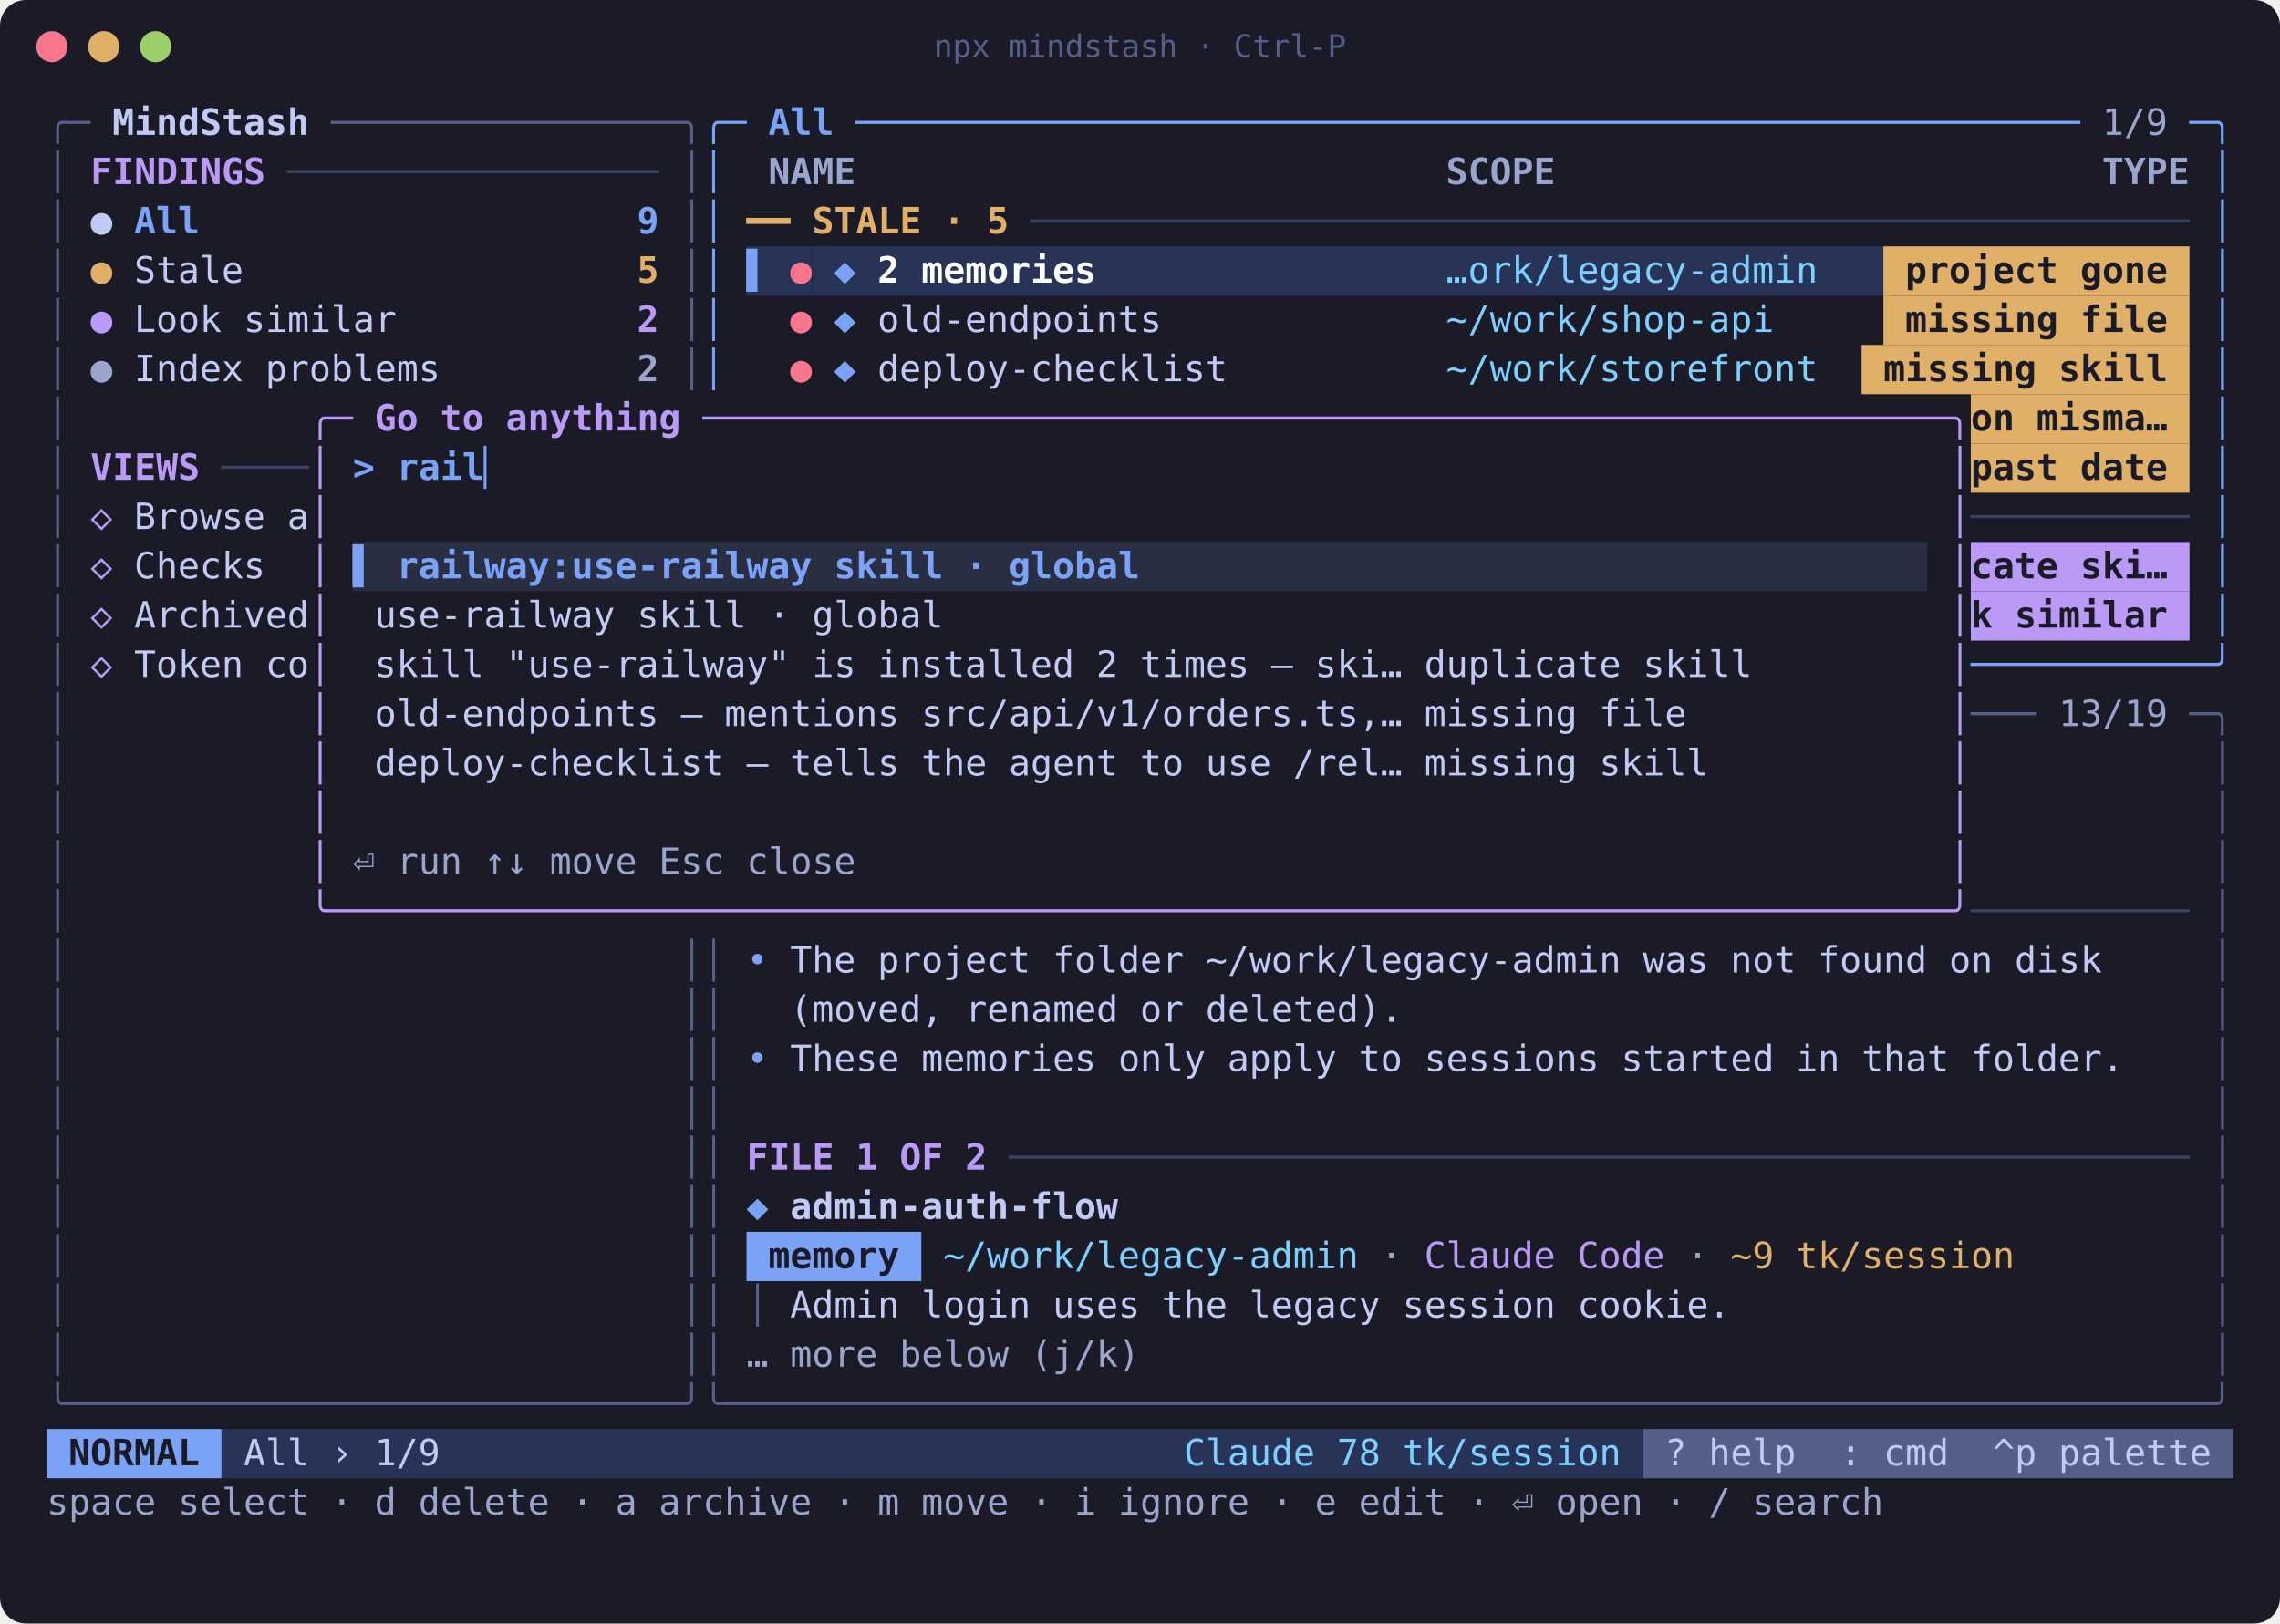
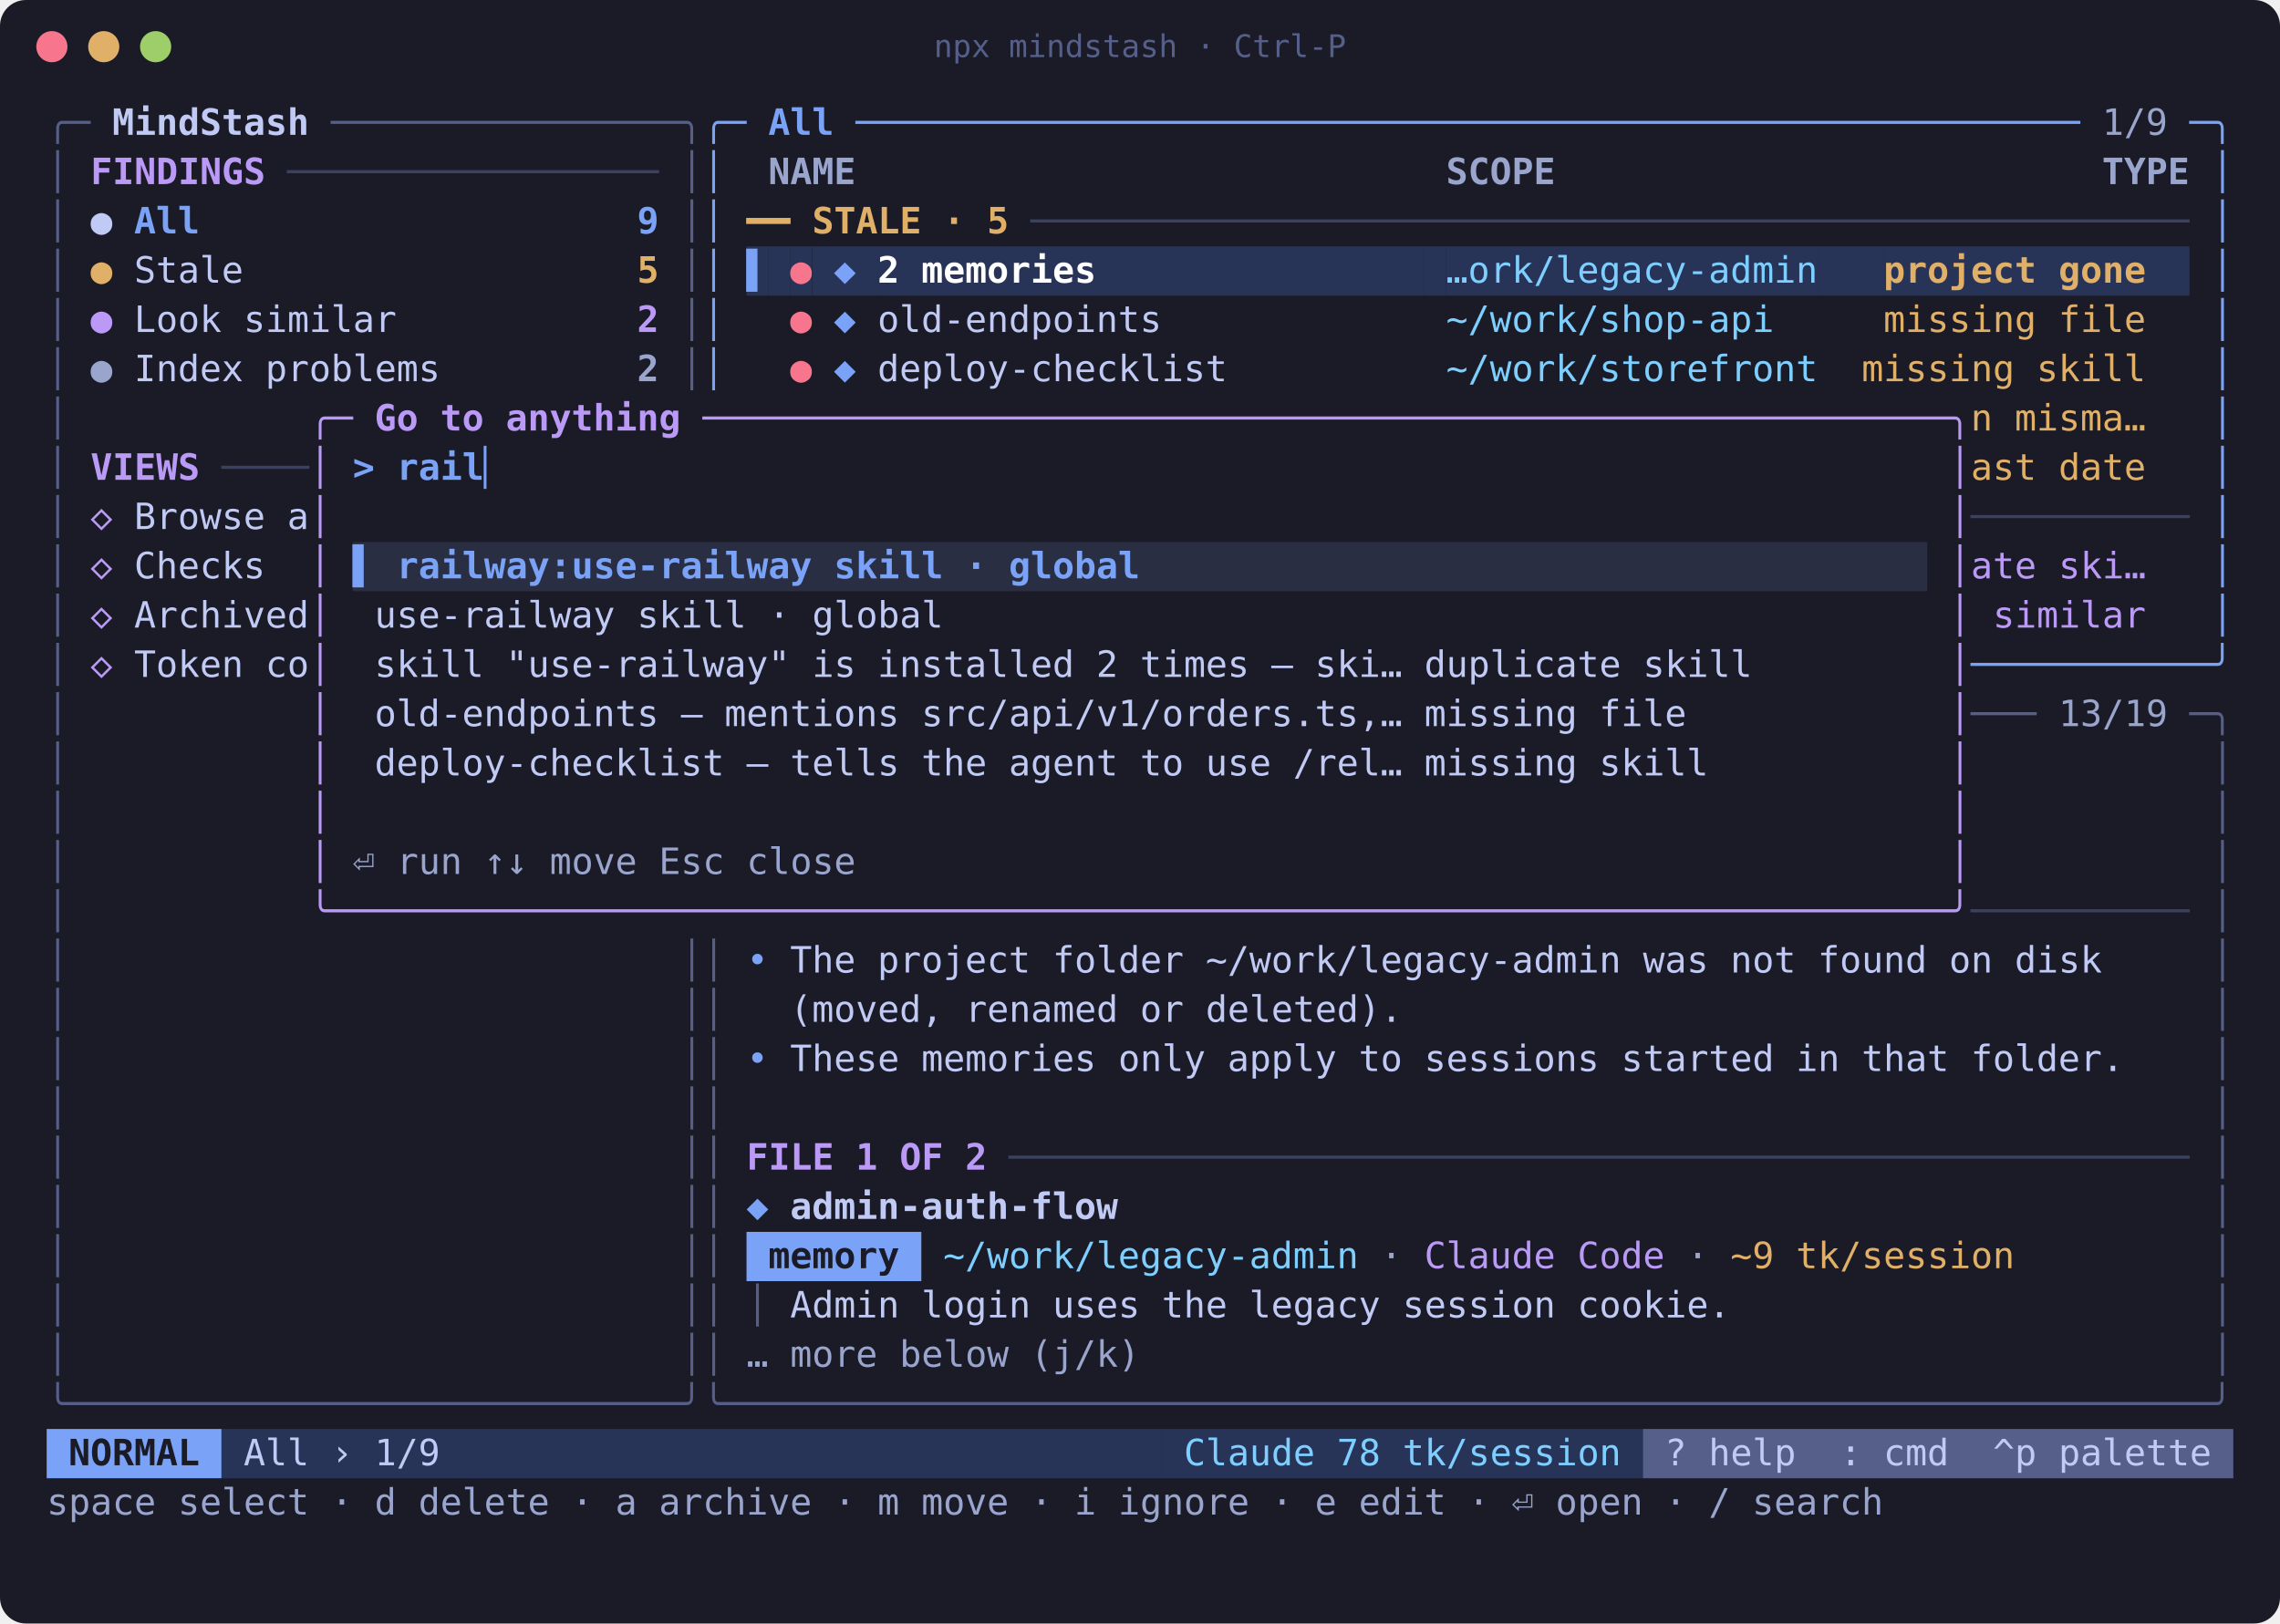
<svg xmlns="http://www.w3.org/2000/svg" width="879" height="626" viewBox="0 0 879 626" role="img" aria-label="npx mindstash · Ctrl-P">
  <rect width="879" height="626" rx="10" fill="#1a1b26" />
  <circle cx="20" cy="18" r="6" fill="#f7768e" />
  <circle cx="40" cy="18" r="6" fill="#e0af68" />
  <circle cx="60" cy="18" r="6" fill="#9ece6a" />
  <text x="439.5" y="22" fill="#565f89" font-size="12" text-anchor="middle" font-family="ui-monospace, SFMono-Regular, Menlo, monospace">npx mindstash · Ctrl-P</text>
  <g font-family="ui-monospace, SFMono-Regular, Menlo, Consolas, monospace" font-size="14" xml:space="preserve">
    <text x="18.0" y="52" fill="#565f89">╭─</text>
    <text x="43.3" y="52" fill="#c0caf5" font-weight="700">MindStash</text>
    <text x="127.6" y="52" fill="#565f89">────────────────╮</text>
    <text x="270.9" y="52" fill="#7aa2f7">╭─</text>
    <text x="296.2" y="52" fill="#7aa2f7" font-weight="700">All</text>
    <text x="329.9" y="52" fill="#7aa2f7">────────────────────────────────────────────────────────</text>
    <text x="810.4" y="52" fill="#9aa5ce">1/9</text>
    <text x="844.1" y="52" fill="#7aa2f7">─╮</text>
    <text x="18.0" y="71" fill="#565f89">│</text>
    <text x="34.9" y="71" fill="#bb9af7" font-weight="700">FINDINGS</text>
    <text x="110.7" y="71" fill="#3b4261">─────────────────</text>
    <text x="262.5" y="71" fill="#565f89">│</text>
    <text x="270.9" y="71" fill="#7aa2f7">│</text>
    <text x="296.2" y="71" fill="#9aa5ce" font-weight="700">NAME</text>
    <text x="557.5" y="71" fill="#9aa5ce" font-weight="700">SCOPE</text>
    <text x="810.4" y="71" fill="#9aa5ce" font-weight="700">TYPE</text>
    <text x="852.6" y="71" fill="#7aa2f7">│</text>
    <text x="18.0" y="90" fill="#565f89">│</text>
    <text x="34.9" y="90" fill="#c0caf5" font-weight="700">●</text>
    <text x="51.7" y="90" fill="#7aa2f7" font-weight="700">All</text>
    <text x="245.6" y="90" fill="#7aa2f7" font-weight="700">9</text>
    <text x="262.5" y="90" fill="#565f89">│</text>
    <text x="270.9" y="90" fill="#7aa2f7">│</text>
    <text x="287.8" y="90" fill="#e0af68">━━</text>
    <text x="313.1" y="90" fill="#e0af68" font-weight="700">STALE</text>
    <text x="363.6" y="90" fill="#e0af68" font-weight="700">·</text>
    <text x="380.5" y="90" fill="#e0af68" font-weight="700">5</text>
    <text x="397.3" y="90" fill="#3b4261">─────────────────────────────────────────────────────</text>
    <text x="852.6" y="90" fill="#7aa2f7">│</text>
    <text x="18.0" y="109" fill="#565f89">│</text>
    <text x="34.9" y="109" fill="#e0af68">●</text>
    <text x="51.7" y="109" fill="#c0caf5">Stale</text>
    <text x="245.6" y="109" fill="#e0af68" font-weight="700">5</text>
    <text x="262.5" y="109" fill="#565f89">│</text>
    <text x="270.9" y="109" fill="#7aa2f7">│</text>
    <rect x="287.8" y="95" width="8.4" height="19" fill="#283457" />
    <text x="287.8" y="109" fill="#7aa2f7">▌</text>
    <rect x="296.2" y="95" width="8.4" height="19" fill="#283457" />
    <rect x="304.6" y="95" width="8.4" height="19" fill="#283457" />
    <text x="304.6" y="109" fill="#f7768e">●</text>
    <rect x="313.1" y="95" width="25.3" height="19" fill="#283457" />
    <text x="321.5" y="109" fill="#7aa2f7">◆</text>
    <rect x="338.3" y="95" width="210.8" height="19" fill="#283457" />
    <text x="338.3" y="109" fill="#ffffff" font-weight="700">2</text>
    <text x="355.2" y="109" fill="#ffffff" font-weight="700">memories</text>
    <rect x="549.1" y="95" width="8.4" height="19" fill="#283457" />
    <rect x="557.5" y="95" width="143.3" height="19" fill="#283457" />
    <text x="557.5" y="109" fill="#7dcfff">…ork/legacy-admin</text>
    <rect x="700.8" y="95" width="25.3" height="19" fill="#283457" />
-     <rect x="726.1" y="95" width="118.0" height="19" fill="#e0af68" />
-     <text x="734.5" y="109" fill="#1a1b26" font-weight="700">project</text>
-     <text x="802.0" y="109" fill="#1a1b26" font-weight="700">gone</text>
+     <rect x="726.1" y="95" width="118.0" height="19" fill="#283457" />
+     <text x="726.1" y="109" fill="#e0af68" font-weight="700">project</text>
+     <text x="793.6" y="109" fill="#e0af68" font-weight="700">gone</text>
    <text x="852.6" y="109" fill="#7aa2f7">│</text>
    <text x="18.0" y="128" fill="#565f89">│</text>
    <text x="34.9" y="128" fill="#bb9af7">●</text>
    <text x="51.7" y="128" fill="#c0caf5">Look</text>
    <text x="93.9" y="128" fill="#c0caf5">similar</text>
    <text x="245.6" y="128" fill="#bb9af7" font-weight="700">2</text>
    <text x="262.5" y="128" fill="#565f89">│</text>
    <text x="270.9" y="128" fill="#7aa2f7">│</text>
    <text x="304.6" y="128" fill="#f7768e">●</text>
    <text x="321.5" y="128" fill="#7aa2f7">◆</text>
    <text x="338.3" y="128" fill="#c0caf5">old-endpoints</text>
    <text x="557.5" y="128" fill="#7dcfff">~/work/shop-api</text>
-     <rect x="726.1" y="114" width="118.0" height="19" fill="#e0af68" />
-     <text x="734.5" y="128" fill="#1a1b26" font-weight="700">missing</text>
-     <text x="802.0" y="128" fill="#1a1b26" font-weight="700">file</text>
+     <text x="726.1" y="128" fill="#e0af68">missing</text>
+     <text x="793.6" y="128" fill="#e0af68">file</text>
    <text x="852.6" y="128" fill="#7aa2f7">│</text>
    <text x="18.0" y="147" fill="#565f89">│</text>
    <text x="34.9" y="147" fill="#9aa5ce">●</text>
    <text x="51.7" y="147" fill="#c0caf5">Index</text>
    <text x="102.3" y="147" fill="#c0caf5">problems</text>
    <text x="245.6" y="147" fill="#9aa5ce" font-weight="700">2</text>
    <text x="262.5" y="147" fill="#565f89">│</text>
    <text x="270.9" y="147" fill="#7aa2f7">│</text>
    <text x="304.6" y="147" fill="#f7768e">●</text>
    <text x="321.5" y="147" fill="#7aa2f7">◆</text>
    <text x="338.3" y="147" fill="#c0caf5">deploy-checklist</text>
    <text x="557.5" y="147" fill="#7dcfff">~/work/storefront</text>
-     <rect x="717.7" y="133" width="126.4" height="19" fill="#e0af68" />
-     <text x="726.1" y="147" fill="#1a1b26" font-weight="700">missing</text>
-     <text x="793.6" y="147" fill="#1a1b26" font-weight="700">skill</text>
+     <text x="717.7" y="147" fill="#e0af68">missing</text>
+     <text x="785.1" y="147" fill="#e0af68">skill</text>
    <text x="852.6" y="147" fill="#7aa2f7">│</text>
    <text x="18.0" y="166" fill="#565f89">│</text>
    <text x="119.2" y="166" fill="#bb9af7">╭─</text>
    <text x="144.4" y="166" fill="#bb9af7" font-weight="700">Go</text>
    <text x="169.7" y="166" fill="#bb9af7" font-weight="700">to</text>
    <text x="195.0" y="166" fill="#bb9af7" font-weight="700">anything</text>
    <text x="270.9" y="166" fill="#bb9af7">─────────────────────────────────────────────────────────╮</text>
-     <rect x="759.8" y="152" width="84.3" height="19" fill="#e0af68" />
-     <text x="759.8" y="166" fill="#1a1b26" font-weight="700">on</text>
-     <text x="785.1" y="166" fill="#1a1b26" font-weight="700">misma…</text>
+     <text x="759.8" y="166" fill="#e0af68">n</text>
+     <text x="776.7" y="166" fill="#e0af68">misma…</text>
    <text x="852.6" y="166" fill="#7aa2f7">│</text>
    <text x="18.0" y="185" fill="#565f89">│</text>
    <text x="34.9" y="185" fill="#bb9af7" font-weight="700">VIEWS</text>
    <text x="85.4" y="185" fill="#3b4261">────</text>
    <text x="119.2" y="185" fill="#bb9af7">│</text>
    <text x="136.0" y="185" fill="#7aa2f7" font-weight="700">&gt;</text>
    <text x="152.9" y="185" fill="#7aa2f7" font-weight="700">rail▏</text>
    <text x="751.4" y="185" fill="#bb9af7">│</text>
-     <rect x="759.8" y="171" width="84.3" height="19" fill="#e0af68" />
-     <text x="759.8" y="185" fill="#1a1b26" font-weight="700">past</text>
-     <text x="802.0" y="185" fill="#1a1b26" font-weight="700">date</text>
+     <text x="759.8" y="185" fill="#e0af68">ast</text>
+     <text x="793.6" y="185" fill="#e0af68">date</text>
    <text x="852.6" y="185" fill="#7aa2f7">│</text>
    <text x="18.0" y="204" fill="#565f89">│</text>
    <text x="34.9" y="204" fill="#bb9af7">◇</text>
    <text x="51.7" y="204" fill="#c0caf5">Browse</text>
    <text x="110.7" y="204" fill="#c0caf5">a</text>
    <text x="119.2" y="204" fill="#bb9af7">│</text>
    <text x="751.4" y="204" fill="#bb9af7">│</text>
    <text x="759.8" y="204" fill="#3b4261">──────────</text>
    <text x="852.6" y="204" fill="#7aa2f7">│</text>
    <text x="18.0" y="223" fill="#565f89">│</text>
    <text x="34.9" y="223" fill="#bb9af7">◇</text>
    <text x="51.7" y="223" fill="#c0caf5">Checks</text>
    <text x="119.2" y="223" fill="#bb9af7">│</text>
    <rect x="136.0" y="209" width="607.0" height="19" fill="#292e42" />
    <text x="136.0" y="223" fill="#7aa2f7" font-weight="700">▌</text>
    <text x="152.9" y="223" fill="#7aa2f7" font-weight="700">railway:use-railway</text>
    <text x="321.5" y="223" fill="#7aa2f7" font-weight="700">skill</text>
    <text x="372.1" y="223" fill="#7aa2f7" font-weight="700">·</text>
    <text x="388.9" y="223" fill="#7aa2f7" font-weight="700">global</text>
-     <text x="751.4" y="223" fill="#bb9af7">│</text>
-     <rect x="759.8" y="209" width="84.3" height="19" fill="#bb9af7" />
-     <text x="759.8" y="223" fill="#1a1b26" font-weight="700">cate</text>
-     <text x="802.0" y="223" fill="#1a1b26" font-weight="700">ski…</text>
+     <text x="751.4" y="223" fill="#bb9af7">│ate</text>
+     <text x="793.6" y="223" fill="#bb9af7">ski…</text>
    <text x="852.6" y="223" fill="#7aa2f7">│</text>
    <text x="18.0" y="242" fill="#565f89">│</text>
    <text x="34.9" y="242" fill="#bb9af7">◇</text>
    <text x="51.7" y="242" fill="#c0caf5">Archived</text>
    <text x="119.2" y="242" fill="#bb9af7">│</text>
    <text x="144.4" y="242" fill="#c0caf5">use-railway</text>
    <text x="245.6" y="242" fill="#c0caf5">skill</text>
    <text x="296.2" y="242" fill="#c0caf5">·</text>
    <text x="313.1" y="242" fill="#c0caf5">global</text>
    <text x="751.4" y="242" fill="#bb9af7">│</text>
-     <rect x="759.8" y="228" width="84.3" height="19" fill="#bb9af7" />
-     <text x="759.8" y="242" fill="#1a1b26" font-weight="700">k</text>
-     <text x="776.7" y="242" fill="#1a1b26" font-weight="700">similar</text>
+     <text x="768.3" y="242" fill="#bb9af7">similar</text>
    <text x="852.6" y="242" fill="#7aa2f7">│</text>
    <text x="18.0" y="261" fill="#565f89">│</text>
    <text x="34.9" y="261" fill="#bb9af7">◇</text>
    <text x="51.7" y="261" fill="#c0caf5">Token</text>
    <text x="102.3" y="261" fill="#c0caf5">co</text>
    <text x="119.2" y="261" fill="#bb9af7">│</text>
    <text x="144.4" y="261" fill="#c0caf5">skill</text>
    <text x="195.0" y="261" fill="#c0caf5">"use-railway"</text>
    <text x="313.1" y="261" fill="#c0caf5">is</text>
    <text x="338.3" y="261" fill="#c0caf5">installed</text>
    <text x="422.6" y="261" fill="#c0caf5">2</text>
    <text x="439.5" y="261" fill="#c0caf5">times</text>
    <text x="490.1" y="261" fill="#c0caf5">—</text>
    <text x="506.9" y="261" fill="#c0caf5">ski…</text>
    <text x="549.1" y="261" fill="#c0caf5">duplicate</text>
    <text x="633.4" y="261" fill="#c0caf5">skill</text>
    <text x="751.4" y="261" fill="#bb9af7">│</text>
    <text x="759.8" y="261" fill="#7aa2f7">───────────╯</text>
    <text x="18.0" y="280" fill="#565f89">│</text>
    <text x="119.2" y="280" fill="#bb9af7">│</text>
    <text x="144.4" y="280" fill="#c0caf5">old-endpoints</text>
    <text x="262.5" y="280" fill="#c0caf5">—</text>
    <text x="279.3" y="280" fill="#c0caf5">mentions</text>
    <text x="355.2" y="280" fill="#c0caf5">src/api/v1/orders.ts,…</text>
    <text x="549.1" y="280" fill="#c0caf5">missing</text>
    <text x="616.5" y="280" fill="#c0caf5">file</text>
    <text x="751.4" y="280" fill="#bb9af7">│</text>
    <text x="759.8" y="280" fill="#565f89">───</text>
    <text x="793.6" y="280" fill="#9aa5ce">13/19</text>
    <text x="844.1" y="280" fill="#565f89">─╮</text>
    <text x="18.0" y="299" fill="#565f89">│</text>
    <text x="119.2" y="299" fill="#bb9af7">│</text>
    <text x="144.4" y="299" fill="#c0caf5">deploy-checklist</text>
    <text x="287.8" y="299" fill="#c0caf5">—</text>
    <text x="304.6" y="299" fill="#c0caf5">tells</text>
    <text x="355.2" y="299" fill="#c0caf5">the</text>
    <text x="388.9" y="299" fill="#c0caf5">agent</text>
    <text x="439.5" y="299" fill="#c0caf5">to</text>
    <text x="464.8" y="299" fill="#c0caf5">use</text>
    <text x="498.5" y="299" fill="#c0caf5">/rel…</text>
    <text x="549.1" y="299" fill="#c0caf5">missing</text>
    <text x="616.5" y="299" fill="#c0caf5">skill</text>
    <text x="751.4" y="299" fill="#bb9af7">│</text>
    <text x="852.6" y="299" fill="#565f89">│</text>
    <text x="18.0" y="318" fill="#565f89">│</text>
    <text x="119.2" y="318" fill="#bb9af7">│</text>
    <text x="751.4" y="318" fill="#bb9af7">│</text>
    <text x="852.6" y="318" fill="#565f89">│</text>
    <text x="18.0" y="337" fill="#565f89">│</text>
    <text x="119.2" y="337" fill="#bb9af7">│</text>
    <text x="136.0" y="337" fill="#9aa5ce">⏎</text>
    <text x="152.9" y="337" fill="#9aa5ce">run</text>
    <text x="186.6" y="337" fill="#9aa5ce">↑↓</text>
    <text x="211.9" y="337" fill="#9aa5ce">move</text>
    <text x="254.0" y="337" fill="#9aa5ce">Esc</text>
    <text x="287.8" y="337" fill="#9aa5ce">close</text>
    <text x="751.4" y="337" fill="#bb9af7">│</text>
    <text x="852.6" y="337" fill="#565f89">│</text>
    <text x="18.0" y="356" fill="#565f89">│</text>
    <text x="119.2" y="356" fill="#bb9af7">╰──────────────────────────────────────────────────────────────────────────╯</text>
    <text x="759.8" y="356" fill="#3b4261">──────────</text>
    <text x="852.6" y="356" fill="#565f89">│</text>
    <text x="18.0" y="375" fill="#565f89">│</text>
    <text x="262.5" y="375" fill="#565f89">││</text>
    <text x="287.8" y="375" fill="#7aa2f7">•</text>
    <text x="304.6" y="375" fill="#c0caf5">The</text>
    <text x="338.3" y="375" fill="#c0caf5">project</text>
    <text x="405.8" y="375" fill="#c0caf5">folder</text>
    <text x="464.8" y="375" fill="#c0caf5">~/work/legacy-admin</text>
    <text x="633.4" y="375" fill="#c0caf5">was</text>
    <text x="667.1" y="375" fill="#c0caf5">not</text>
    <text x="700.8" y="375" fill="#c0caf5">found</text>
    <text x="751.4" y="375" fill="#c0caf5">on</text>
    <text x="776.7" y="375" fill="#c0caf5">disk</text>
    <text x="852.6" y="375" fill="#565f89">│</text>
    <text x="18.0" y="394" fill="#565f89">│</text>
    <text x="262.5" y="394" fill="#565f89">││</text>
    <text x="304.6" y="394" fill="#c0caf5">(moved,</text>
    <text x="372.1" y="394" fill="#c0caf5">renamed</text>
    <text x="439.5" y="394" fill="#c0caf5">or</text>
    <text x="464.8" y="394" fill="#c0caf5">deleted).</text>
    <text x="852.6" y="394" fill="#565f89">│</text>
    <text x="18.0" y="413" fill="#565f89">│</text>
    <text x="262.5" y="413" fill="#565f89">││</text>
    <text x="287.8" y="413" fill="#7aa2f7">•</text>
    <text x="304.6" y="413" fill="#c0caf5">These</text>
    <text x="355.2" y="413" fill="#c0caf5">memories</text>
    <text x="431.1" y="413" fill="#c0caf5">only</text>
    <text x="473.2" y="413" fill="#c0caf5">apply</text>
    <text x="523.8" y="413" fill="#c0caf5">to</text>
    <text x="549.1" y="413" fill="#c0caf5">sessions</text>
    <text x="625.0" y="413" fill="#c0caf5">started</text>
    <text x="692.4" y="413" fill="#c0caf5">in</text>
    <text x="717.7" y="413" fill="#c0caf5">that</text>
    <text x="759.8" y="413" fill="#c0caf5">folder.</text>
    <text x="852.6" y="413" fill="#565f89">│</text>
    <text x="18.0" y="432" fill="#565f89">│</text>
    <text x="262.5" y="432" fill="#565f89">││</text>
    <text x="852.6" y="432" fill="#565f89">│</text>
    <text x="18.0" y="451" fill="#565f89">│</text>
    <text x="262.5" y="451" fill="#565f89">││</text>
    <text x="287.8" y="451" fill="#bb9af7" font-weight="700">FILE</text>
    <text x="329.9" y="451" fill="#bb9af7" font-weight="700">1</text>
    <text x="346.8" y="451" fill="#bb9af7" font-weight="700">OF</text>
    <text x="372.1" y="451" fill="#bb9af7" font-weight="700">2</text>
    <text x="388.9" y="451" fill="#3b4261">──────────────────────────────────────────────────────</text>
    <text x="852.6" y="451" fill="#565f89">│</text>
    <text x="18.0" y="470" fill="#565f89">│</text>
    <text x="262.5" y="470" fill="#565f89">││</text>
    <text x="287.8" y="470" fill="#7aa2f7">◆</text>
    <text x="304.6" y="470" fill="#c0caf5" font-weight="700">admin-auth-flow</text>
    <text x="852.6" y="470" fill="#565f89">│</text>
    <text x="18.0" y="489" fill="#565f89">│</text>
    <text x="262.5" y="489" fill="#565f89">││</text>
    <rect x="287.8" y="475" width="67.4" height="19" fill="#7aa2f7" />
    <text x="296.2" y="489" fill="#1a1b26" font-weight="700">memory</text>
    <text x="363.6" y="489" fill="#7dcfff">~/work/legacy-admin</text>
    <text x="532.2" y="489" fill="#9aa5ce">·</text>
    <text x="549.1" y="489" fill="#bb9af7">Claude</text>
    <text x="608.1" y="489" fill="#bb9af7">Code</text>
    <text x="650.3" y="489" fill="#9aa5ce">·</text>
    <text x="667.1" y="489" fill="#e0af68">~9</text>
    <text x="692.4" y="489" fill="#e0af68">tk/session</text>
    <text x="852.6" y="489" fill="#565f89">│</text>
    <text x="18.0" y="508" fill="#565f89">│</text>
    <text x="262.5" y="508" fill="#565f89">││</text>
    <text x="287.8" y="508" fill="#565f89">│</text>
    <text x="304.6" y="508" fill="#c0caf5">Admin</text>
    <text x="355.2" y="508" fill="#c0caf5">login</text>
    <text x="405.8" y="508" fill="#c0caf5">uses</text>
    <text x="447.9" y="508" fill="#c0caf5">the</text>
    <text x="481.6" y="508" fill="#c0caf5">legacy</text>
    <text x="540.7" y="508" fill="#c0caf5">session</text>
    <text x="608.1" y="508" fill="#c0caf5">cookie.</text>
    <text x="852.6" y="508" fill="#565f89">│</text>
    <text x="18.0" y="527" fill="#565f89">│</text>
    <text x="262.5" y="527" fill="#565f89">││</text>
    <text x="287.8" y="527" fill="#9aa5ce">…</text>
    <text x="304.6" y="527" fill="#9aa5ce">more</text>
    <text x="346.8" y="527" fill="#9aa5ce">below</text>
    <text x="397.3" y="527" fill="#9aa5ce">(j/k)</text>
    <text x="852.6" y="527" fill="#565f89">│</text>
    <text x="18.0" y="546" fill="#565f89">╰────────────────────────────╯╰────────────────────────────────────────────────────────────────────╯</text>
    <rect x="18.0" y="551" width="67.4" height="19" fill="#7aa2f7" />
    <text x="26.4" y="565" fill="#1a1b26" font-weight="700">NORMAL</text>
    <rect x="85.4" y="551" width="362.5" height="19" fill="#283457" />
    <text x="93.9" y="565" fill="#c0caf5">All</text>
    <text x="127.6" y="565" fill="#c0caf5">›</text>
    <text x="144.4" y="565" fill="#c0caf5">1/9</text>
    <rect x="447.9" y="551" width="185.5" height="19" fill="#283457" />
    <text x="456.4" y="565" fill="#7dcfff">Claude</text>
    <text x="515.4" y="565" fill="#7dcfff">78</text>
    <text x="540.7" y="565" fill="#7dcfff">tk/session</text>
    <rect x="633.4" y="551" width="227.6" height="19" fill="#565f89" />
    <text x="641.8" y="565" fill="#c0caf5">?</text>
    <text x="658.7" y="565" fill="#c0caf5">help</text>
    <text x="709.3" y="565" fill="#c0caf5">:</text>
    <text x="726.1" y="565" fill="#c0caf5">cmd</text>
    <text x="768.3" y="565" fill="#c0caf5">^p</text>
    <text x="793.6" y="565" fill="#c0caf5">palette</text>
    <text x="18.0" y="584" fill="#9aa5ce">space</text>
    <text x="68.6" y="584" fill="#9aa5ce">select</text>
    <text x="127.6" y="584" fill="#9aa5ce">·</text>
    <text x="144.4" y="584" fill="#9aa5ce">d</text>
    <text x="161.3" y="584" fill="#9aa5ce">delete</text>
    <text x="220.3" y="584" fill="#9aa5ce">·</text>
    <text x="237.2" y="584" fill="#9aa5ce">a</text>
    <text x="254.0" y="584" fill="#9aa5ce">archive</text>
    <text x="321.5" y="584" fill="#9aa5ce">·</text>
    <text x="338.3" y="584" fill="#9aa5ce">m</text>
    <text x="355.2" y="584" fill="#9aa5ce">move</text>
    <text x="397.3" y="584" fill="#9aa5ce">·</text>
    <text x="414.2" y="584" fill="#9aa5ce">i</text>
    <text x="431.1" y="584" fill="#9aa5ce">ignore</text>
    <text x="490.1" y="584" fill="#9aa5ce">·</text>
    <text x="506.9" y="584" fill="#9aa5ce">e</text>
    <text x="523.8" y="584" fill="#9aa5ce">edit</text>
    <text x="565.9" y="584" fill="#9aa5ce">·</text>
    <text x="582.8" y="584" fill="#9aa5ce">⏎</text>
    <text x="599.7" y="584" fill="#9aa5ce">open</text>
    <text x="641.8" y="584" fill="#9aa5ce">·</text>
    <text x="658.7" y="584" fill="#9aa5ce">/</text>
    <text x="675.5" y="584" fill="#9aa5ce">search</text>
  </g>
</svg>
